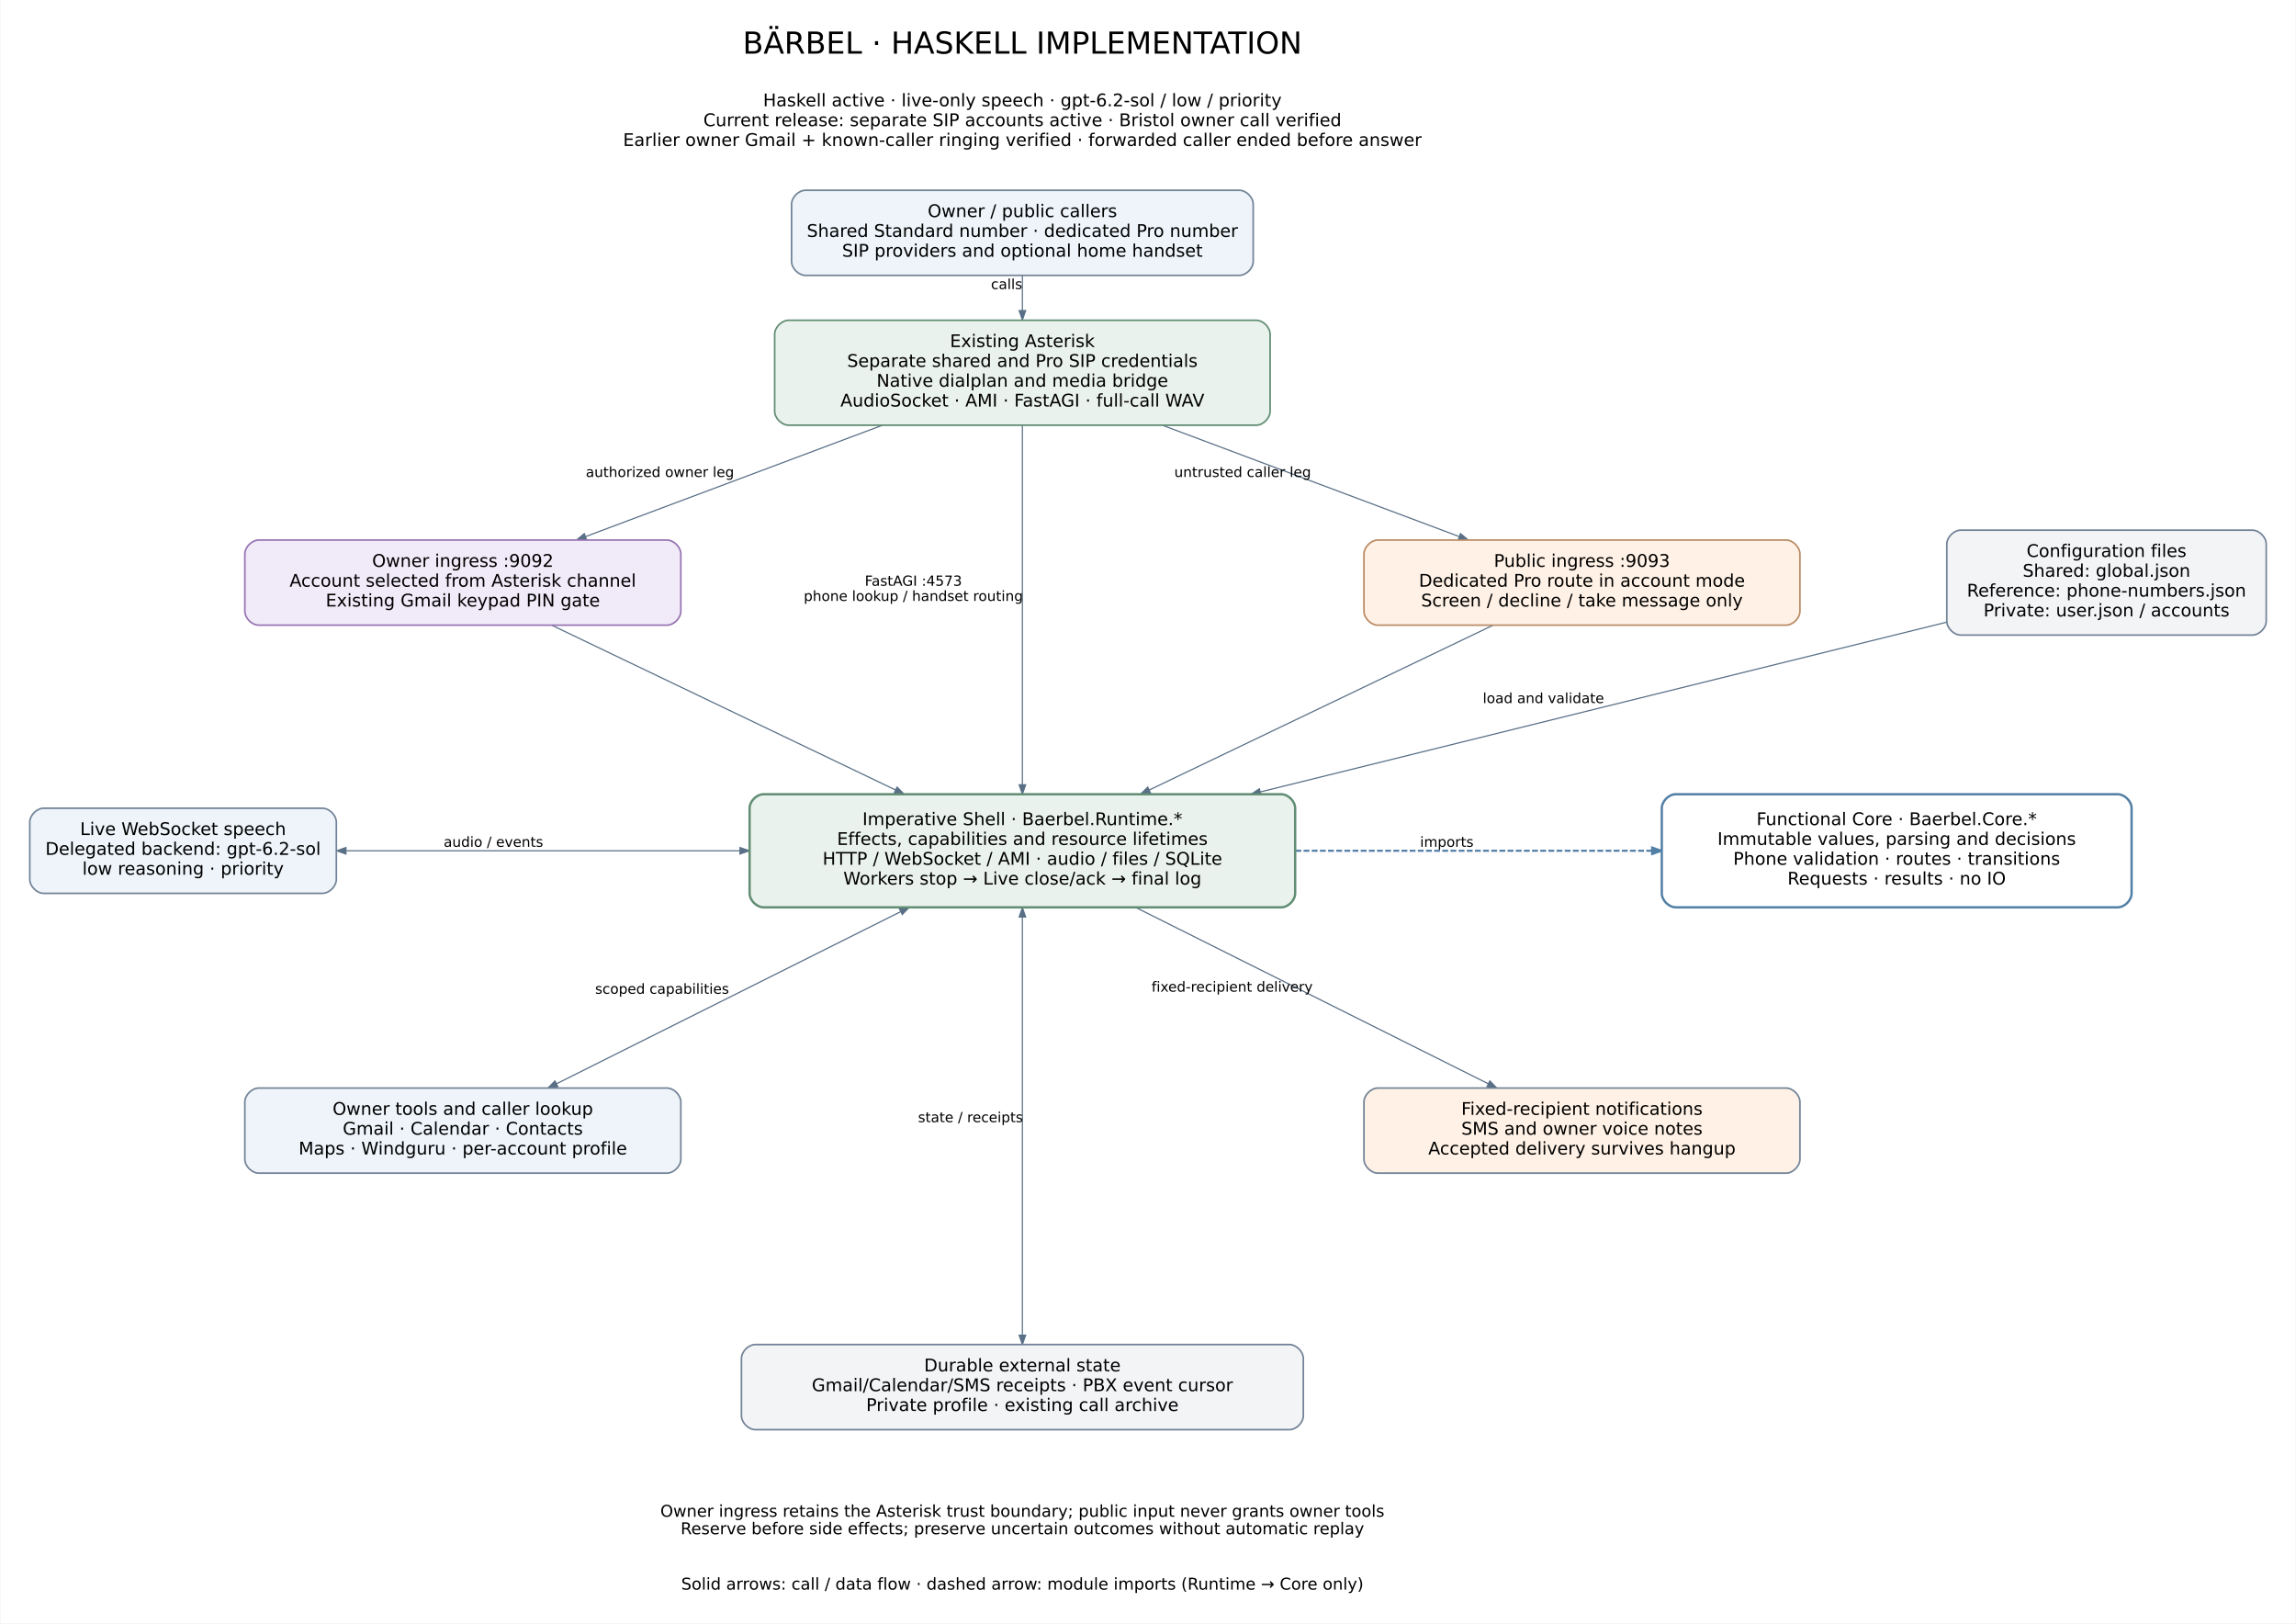
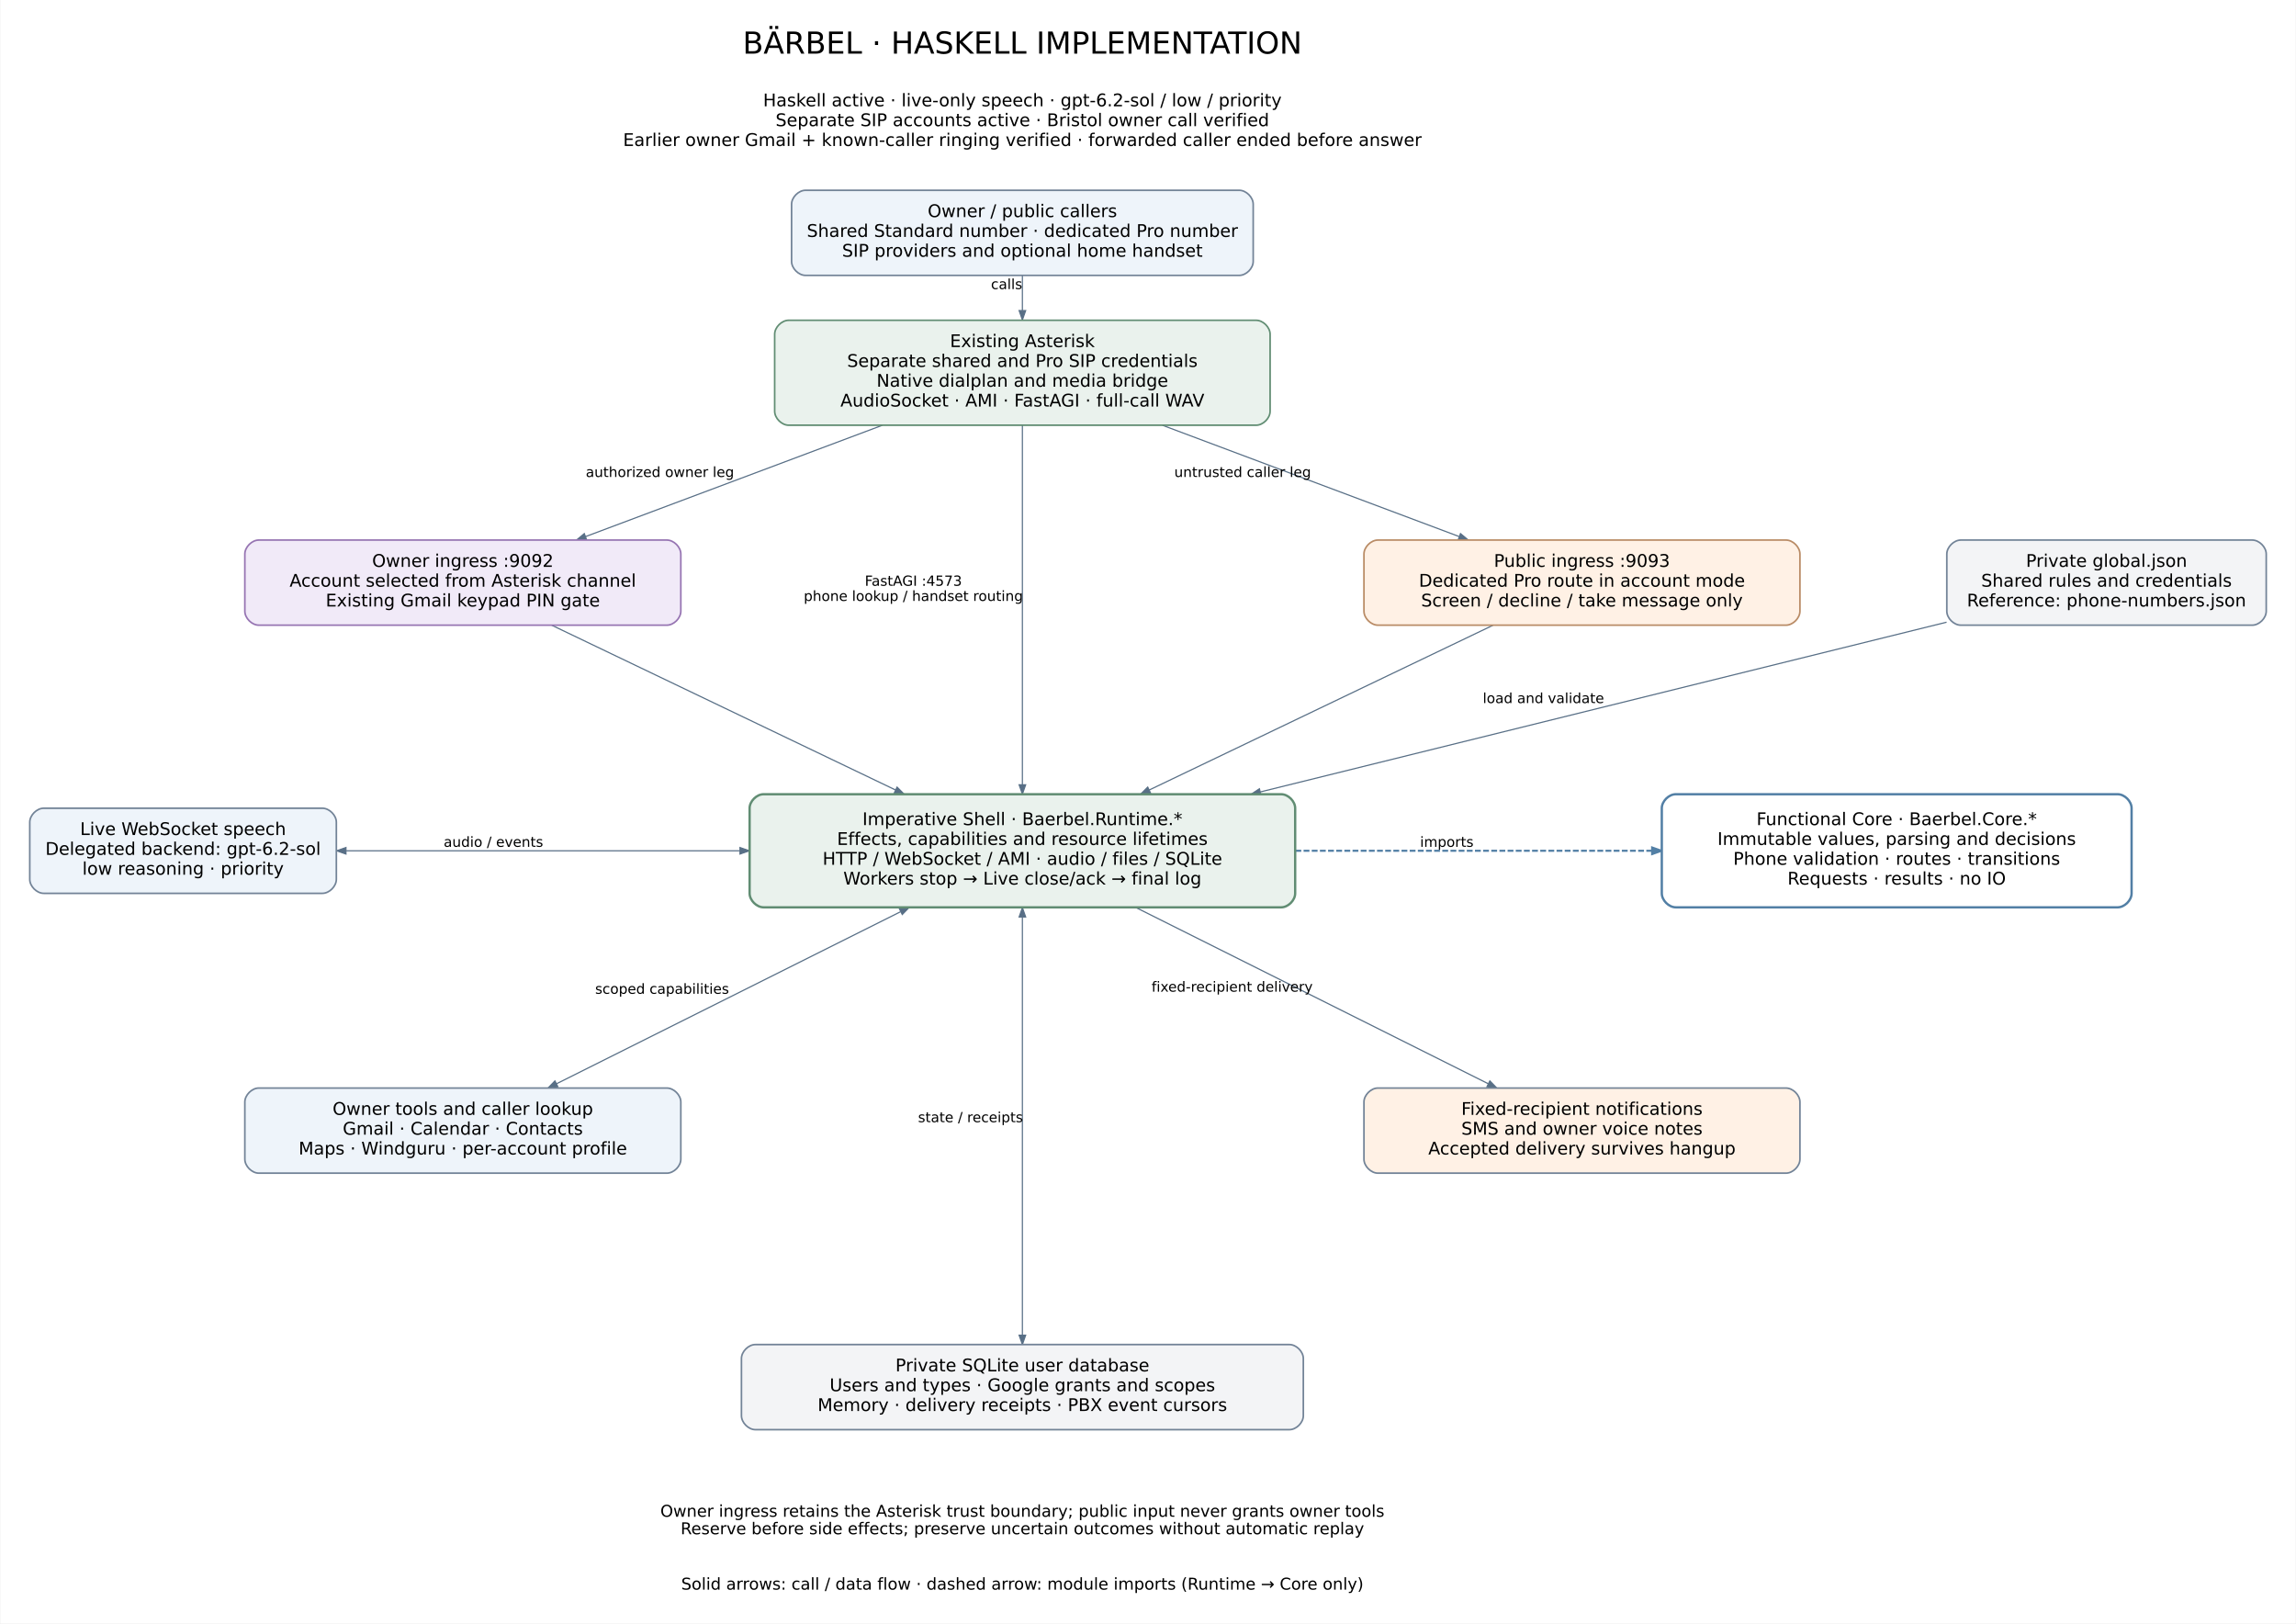
<svg xmlns="http://www.w3.org/2000/svg" width="1969pt" height="1392pt" viewBox="0.00 0.00 1968.90 1392.40">
  <g id="graph0" class="graph" transform="scale(1 1) rotate(0) translate(25.2 1367.2)">
    <polygon fill="#ffffff" stroke="transparent" points="-25.2,25.2 -25.2,-1367.2 1943.7,-1367.2 1943.7,25.2 -25.2,25.2" />
    <g id="edge1" class="edge">
      <path fill="none" stroke="#586f86" d="M851.5,-1130.84C851.5,-1121.38 851.5,-1111 851.5,-1100.87" />
      <polygon fill="#586f86" stroke="#586f86" points="854.3,-1100.83 851.5,-1092.83 848.7,-1100.83 854.3,-1100.83" />
      <text text-anchor="middle" x="838" y="-1119.26" font-family="DejaVu Sans" font-size="12.00">calls</text>
    </g>
    <g id="edge2" class="edge">
      <path fill="none" stroke="#586f86" d="M731.3,-1002.43C653.04,-973.08 551.93,-935.16 476.82,-907" />
      <polygon fill="#586f86" stroke="#586f86" points="477.65,-904.32 469.18,-904.13 475.69,-909.56 477.65,-904.32" />
      <text text-anchor="middle" x="540.56" y="-958.11" font-family="DejaVu Sans" font-size="12.00">authorized owner leg</text>
    </g>
    <g id="edge3" class="edge">
      <path fill="none" stroke="#586f86" d="M971.7,-1002.43C1049.96,-973.08 1151.07,-935.16 1226.18,-907" />
      <polygon fill="#586f86" stroke="#586f86" points="1227.31,-909.56 1233.82,-904.13 1225.35,-904.32 1227.31,-909.56" />
      <text text-anchor="middle" x="1040.44" y="-958.11" font-family="DejaVu Sans" font-size="12.00">untrusted caller leg</text>
    </g>
    <g id="edge4" class="edge">
      <path fill="none" stroke="#586f86" d="M851.5,-1002.45C851.5,-927.33 851.5,-776.64 851.5,-694.34" />
      <polygon fill="#586f86" stroke="#586f86" points="854.3,-694.11 851.5,-686.11 848.7,-694.11 854.3,-694.11" />
      <text text-anchor="middle" x="758" y="-864.8" font-family="DejaVu Sans" font-size="12.00">FastAGI :4573</text>
      <text text-anchor="middle" x="758" y="-851.8" font-family="DejaVu Sans" font-size="12.00">phone lookup / handset routing</text>
    </g>
    <g id="edge5" class="edge">
      <path fill="none" stroke="#586f86" d="M447.82,-830.93C527.4,-792.8 652.84,-732.69 742.77,-689.6" />
      <polygon fill="#586f86" stroke="#586f86" points="743.99,-692.12 749.99,-686.14 741.57,-687.07 743.99,-692.12" />
    </g>
    <g id="edge6" class="edge">
      <path fill="none" stroke="#586f86" d="M1255.18,-830.93C1175.6,-792.8 1050.16,-732.69 960.23,-689.6" />
      <polygon fill="#586f86" stroke="#586f86" points="961.43,-687.07 953.01,-686.14 959.01,-692.12 961.43,-687.07" />
    </g>
    <g id="edge7" class="edge">
      <path fill="none" stroke="#527fa5" stroke-width="1.8" stroke-dasharray="5,2" d="M1085.72,-637.5C1183.55,-637.5 1296.33,-637.5 1391.44,-637.5" />
      <polygon fill="#527fa5" stroke="#527fa5" stroke-width="1.8" points="1391.71,-640.3 1399.71,-637.5 1391.71,-634.7 1391.71,-640.3" />
      <text text-anchor="middle" x="1215.58" y="-640.9" font-family="DejaVu Sans" font-size="12.00">imports</text>
    </g>
    <g id="edge8" class="edge">
      <path fill="none" stroke="#586f86" d="M608.95,-637.5C496.67,-637.5 367.27,-637.5 271.53,-637.5" />
      <polygon fill="#586f86" stroke="#586f86" points="609.24,-640.3 617.24,-637.5 609.24,-634.7 609.24,-640.3" />
      <polygon fill="#586f86" stroke="#586f86" points="271.25,-634.7 263.25,-637.5 271.25,-640.3 271.25,-634.7" />
      <text text-anchor="middle" x="397.74" y="-640.9" font-family="DejaVu Sans" font-size="12.00">audio / events</text>
    </g>
    <g id="edge9" class="edge">
      <path fill="none" stroke="#586f86" d="M747.03,-585.26C658.31,-540.9 532.84,-478.17 451.81,-437.66" />
      <polygon fill="#586f86" stroke="#586f86" points="745.96,-587.86 754.36,-588.93 748.46,-582.85 745.96,-587.86" />
      <polygon fill="#586f86" stroke="#586f86" points="453.01,-435.12 444.6,-434.05 450.5,-440.13 453.01,-435.12" />
      <text text-anchor="middle" x="542.42" y="-514.86" font-family="DejaVu Sans" font-size="12.00">scoped capabilities</text>
    </g>
    <g id="edge10" class="edge">
      <path fill="none" stroke="#586f86" d="M948.64,-588.93C1037.67,-544.41 1167.96,-479.27 1251.24,-437.63" />
      <polygon fill="#586f86" stroke="#586f86" points="1252.5,-440.13 1258.4,-434.05 1249.99,-435.12 1252.5,-440.13" />
      <text text-anchor="middle" x="1031.44" y="-516.68" font-family="DejaVu Sans" font-size="12.00">fixed-recipient delivery</text>
    </g>
    <g id="edge11" class="edge">
      <path fill="none" stroke="#586f86" d="M851.5,-580.58C851.5,-487.86 851.5,-306.14 851.5,-222.09" />
      <polygon fill="#586f86" stroke="#586f86" points="848.7,-580.71 851.5,-588.71 854.3,-580.71 848.7,-580.71" />
      <polygon fill="#586f86" stroke="#586f86" points="854.3,-222.03 851.5,-214.03 848.7,-222.03 854.3,-222.03" />
      <text text-anchor="middle" x="807" y="-404.73" font-family="DejaVu Sans" font-size="12.00">state / receipts</text>
    </g>
    <g id="edge12" class="edge">
      <path fill="none" stroke="#586f86" d="M1644.28,-833.56C1488.94,-795.15 1234.32,-732.18 1055.65,-687.99" />
      <polygon fill="#586f86" stroke="#586f86" points="1056.17,-685.23 1047.73,-686.03 1054.83,-690.67 1056.17,-685.23" />
      <text text-anchor="middle" x="1298.46" y="-764.18" font-family="DejaVu Sans" font-size="12.00">load and validate</text>
    </g>
    <g id="node1" class="node">
      <text text-anchor="middle" x="851.5" y="-1321.2" font-family="DejaVu Sans" font-size="26.00">BÄRBEL · HASKELL IMPLEMENTATION</text>
    </g>
    <g id="node2" class="node">
      <text text-anchor="middle" x="851.5" y="-1276" font-family="DejaVu Sans" font-size="15.00">Haskell active · live-only speech · gpt-6.2-sol / low / priority</text>
-       <text text-anchor="middle" x="851.5" y="-1259" font-family="DejaVu Sans" font-size="15.00">Current release: separate SIP accounts active · Bristol owner call verified</text>
+       <text text-anchor="middle" x="851.5" y="-1259" font-family="DejaVu Sans" font-size="15.00">Separate SIP accounts active · Bristol owner call verified</text>
      <text text-anchor="middle" x="851.5" y="-1242" font-family="DejaVu Sans" font-size="15.00">Earlier owner Gmail + known-caller ringing verified · forwarded caller ended before answer</text>
    </g>
    <g id="node3" class="node">
      <path fill="#eef4fa" stroke="#728397" stroke-width="1.4" d="M1037.5,-1204C1037.5,-1204 665.5,-1204 665.5,-1204 659.5,-1204 653.5,-1198 653.5,-1192 653.5,-1192 653.5,-1143 653.5,-1143 653.5,-1137 659.5,-1131 665.5,-1131 665.5,-1131 1037.5,-1131 1037.5,-1131 1043.5,-1131 1049.5,-1137 1049.5,-1143 1049.5,-1143 1049.5,-1192 1049.5,-1192 1049.5,-1198 1043.5,-1204 1037.5,-1204" />
      <text text-anchor="middle" x="851.5" y="-1181" font-family="DejaVu Sans" font-size="15.00">Owner / public callers</text>
      <text text-anchor="middle" x="851.5" y="-1164" font-family="DejaVu Sans" font-size="15.00">Shared Standard number · dedicated Pro number</text>
      <text text-anchor="middle" x="851.5" y="-1147" font-family="DejaVu Sans" font-size="15.00">SIP providers and optional home handset</text>
    </g>
    <g id="node4" class="node">
      <path fill="#eaf2ed" stroke="#618d73" stroke-width="1.4" d="M1052,-1092.5C1052,-1092.5 651,-1092.5 651,-1092.5 645,-1092.5 639,-1086.5 639,-1080.5 639,-1080.5 639,-1014.5 639,-1014.5 639,-1008.5 645,-1002.5 651,-1002.5 651,-1002.5 1052,-1002.5 1052,-1002.5 1058,-1002.5 1064,-1008.5 1064,-1014.5 1064,-1014.5 1064,-1080.5 1064,-1080.5 1064,-1086.5 1058,-1092.5 1052,-1092.5" />
      <text text-anchor="middle" x="851.5" y="-1069.5" font-family="DejaVu Sans" font-size="15.00">Existing Asterisk</text>
      <text text-anchor="middle" x="851.5" y="-1052.5" font-family="DejaVu Sans" font-size="15.00">Separate shared and Pro SIP credentials</text>
      <text text-anchor="middle" x="851.5" y="-1035.5" font-family="DejaVu Sans" font-size="15.00">Native dialplan and media bridge</text>
      <text text-anchor="middle" x="851.5" y="-1018.5" font-family="DejaVu Sans" font-size="15.00">AudioSocket · AMI · FastAGI · full-call WAV</text>
    </g>
    <g id="node5" class="node">
      <path fill="#f1eaf8" stroke="#9674b2" stroke-width="1.4" d="M546.5,-904C546.5,-904 196.5,-904 196.5,-904 190.5,-904 184.5,-898 184.5,-892 184.5,-892 184.5,-843 184.5,-843 184.5,-837 190.5,-831 196.5,-831 196.5,-831 546.5,-831 546.5,-831 552.5,-831 558.5,-837 558.5,-843 558.5,-843 558.5,-892 558.5,-892 558.5,-898 552.5,-904 546.5,-904" />
      <text text-anchor="middle" x="371.5" y="-881" font-family="DejaVu Sans" font-size="15.00">Owner ingress :9092</text>
      <text text-anchor="middle" x="371.5" y="-864" font-family="DejaVu Sans" font-size="15.00">Account selected from Asterisk channel</text>
      <text text-anchor="middle" x="371.5" y="-847" font-family="DejaVu Sans" font-size="15.00">Existing Gmail keypad PIN gate</text>
    </g>
    <g id="node6" class="node">
      <path fill="#fff1e5" stroke="#b98b65" stroke-width="1.4" d="M1506.5,-904C1506.5,-904 1156.5,-904 1156.5,-904 1150.5,-904 1144.5,-898 1144.5,-892 1144.5,-892 1144.5,-843 1144.5,-843 1144.5,-837 1150.5,-831 1156.5,-831 1156.5,-831 1506.5,-831 1506.5,-831 1512.5,-831 1518.5,-837 1518.5,-843 1518.5,-843 1518.5,-892 1518.5,-892 1518.5,-898 1512.5,-904 1506.5,-904" />
      <text text-anchor="middle" x="1331.5" y="-881" font-family="DejaVu Sans" font-size="15.00">Public ingress :9093</text>
      <text text-anchor="middle" x="1331.5" y="-864" font-family="DejaVu Sans" font-size="15.00">Dedicated Pro route in account mode</text>
      <text text-anchor="middle" x="1331.5" y="-847" font-family="DejaVu Sans" font-size="15.00">Screen / decline / take message only</text>
    </g>
    <g id="node7" class="node">
      <path fill="#eaf2ed" stroke="#618d73" stroke-width="2" d="M1073.5,-686C1073.5,-686 629.5,-686 629.5,-686 623.5,-686 617.5,-680 617.5,-674 617.5,-674 617.5,-601 617.5,-601 617.5,-595 623.5,-589 629.5,-589 629.5,-589 1073.5,-589 1073.5,-589 1079.5,-589 1085.5,-595 1085.5,-601 1085.5,-601 1085.5,-674 1085.5,-674 1085.5,-680 1079.5,-686 1073.5,-686" />
      <text text-anchor="middle" x="851.5" y="-659.5" font-family="DejaVu Sans" font-size="15.00">Imperative Shell · Baerbel.Runtime.*</text>
      <text text-anchor="middle" x="851.5" y="-642.5" font-family="DejaVu Sans" font-size="15.00">Effects, capabilities and resource lifetimes</text>
      <text text-anchor="middle" x="851.5" y="-625.5" font-family="DejaVu Sans" font-size="15.00">HTTP / WebSocket / AMI · audio / files / SQLite</text>
      <text text-anchor="middle" x="851.5" y="-608.5" font-family="DejaVu Sans" font-size="15.00">Workers stop → Live close/ack → final log</text>
    </g>
    <g id="node8" class="node">
      <path fill="#ffffff" stroke="#527fa5" stroke-width="2" d="M1791,-686C1791,-686 1412,-686 1412,-686 1406,-686 1400,-680 1400,-674 1400,-674 1400,-601 1400,-601 1400,-595 1406,-589 1412,-589 1412,-589 1791,-589 1791,-589 1797,-589 1803,-595 1803,-601 1803,-601 1803,-674 1803,-674 1803,-680 1797,-686 1791,-686" />
      <text text-anchor="middle" x="1601.5" y="-659.5" font-family="DejaVu Sans" font-size="15.00">Functional Core · Baerbel.Core.*</text>
      <text text-anchor="middle" x="1601.5" y="-642.5" font-family="DejaVu Sans" font-size="15.00">Immutable values, parsing and decisions</text>
      <text text-anchor="middle" x="1601.5" y="-625.5" font-family="DejaVu Sans" font-size="15.00">Phone validation · routes · transitions</text>
      <text text-anchor="middle" x="1601.5" y="-608.5" font-family="DejaVu Sans" font-size="15.00">Requests · results · no IO</text>
    </g>
    <g id="node9" class="node">
      <path fill="#eef4fa" stroke="#728397" stroke-width="1.4" d="M251,-674C251,-674 12,-674 12,-674 6,-674 0,-668 0,-662 0,-662 0,-613 0,-613 0,-607 6,-601 12,-601 12,-601 251,-601 251,-601 257,-601 263,-607 263,-613 263,-613 263,-662 263,-662 263,-668 257,-674 251,-674" />
      <text text-anchor="middle" x="131.5" y="-651" font-family="DejaVu Sans" font-size="15.00">Live WebSocket speech</text>
      <text text-anchor="middle" x="131.5" y="-634" font-family="DejaVu Sans" font-size="15.00">Delegated backend: gpt-6.2-sol</text>
      <text text-anchor="middle" x="131.5" y="-617" font-family="DejaVu Sans" font-size="15.00">low reasoning · priority</text>
    </g>
    <g id="node10" class="node">
      <path fill="#eef4fa" stroke="#728397" stroke-width="1.4" d="M546.5,-434C546.5,-434 196.5,-434 196.5,-434 190.5,-434 184.5,-428 184.5,-422 184.5,-422 184.5,-373 184.5,-373 184.5,-367 190.5,-361 196.5,-361 196.5,-361 546.5,-361 546.5,-361 552.5,-361 558.5,-367 558.5,-373 558.5,-373 558.5,-422 558.5,-422 558.5,-428 552.5,-434 546.5,-434" />
      <text text-anchor="middle" x="371.5" y="-411" font-family="DejaVu Sans" font-size="15.00">Owner tools and caller lookup</text>
      <text text-anchor="middle" x="371.5" y="-394" font-family="DejaVu Sans" font-size="15.00">Gmail · Calendar · Contacts</text>
      <text text-anchor="middle" x="371.5" y="-377" font-family="DejaVu Sans" font-size="15.00">Maps · Windguru · per-account profile</text>
    </g>
    <g id="node11" class="node">
      <path fill="#fff1e5" stroke="#728397" stroke-width="1.4" d="M1506.5,-434C1506.5,-434 1156.5,-434 1156.5,-434 1150.5,-434 1144.5,-428 1144.5,-422 1144.5,-422 1144.5,-373 1144.5,-373 1144.5,-367 1150.5,-361 1156.5,-361 1156.5,-361 1506.5,-361 1506.5,-361 1512.5,-361 1518.5,-367 1518.5,-373 1518.5,-373 1518.5,-422 1518.5,-422 1518.5,-428 1512.5,-434 1506.5,-434" />
      <text text-anchor="middle" x="1331.5" y="-411" font-family="DejaVu Sans" font-size="15.00">Fixed-recipient notifications</text>
      <text text-anchor="middle" x="1331.5" y="-394" font-family="DejaVu Sans" font-size="15.00">SMS and owner voice notes</text>
      <text text-anchor="middle" x="1331.5" y="-377" font-family="DejaVu Sans" font-size="15.00">Accepted delivery survives hangup</text>
    </g>
    <g id="node12" class="node">
      <path fill="#f3f4f6" stroke="#728397" stroke-width="1.4" d="M1080.5,-214C1080.5,-214 622.5,-214 622.5,-214 616.5,-214 610.5,-208 610.5,-202 610.5,-202 610.5,-153 610.5,-153 610.5,-147 616.5,-141 622.5,-141 622.5,-141 1080.5,-141 1080.5,-141 1086.5,-141 1092.5,-147 1092.5,-153 1092.5,-153 1092.5,-202 1092.5,-202 1092.5,-208 1086.5,-214 1080.5,-214" />
-       <text text-anchor="middle" x="851.5" y="-191" font-family="DejaVu Sans" font-size="15.00">Durable external state</text>
-       <text text-anchor="middle" x="851.5" y="-174" font-family="DejaVu Sans" font-size="15.00">Gmail/Calendar/SMS receipts · PBX event cursor</text>
-       <text text-anchor="middle" x="851.5" y="-157" font-family="DejaVu Sans" font-size="15.00">Private profile · existing call archive</text>
+       <text text-anchor="middle" x="851.5" y="-191" font-family="DejaVu Sans" font-size="15.00">Private SQLite user database</text>
+       <text text-anchor="middle" x="851.5" y="-174" font-family="DejaVu Sans" font-size="15.00">Users and types · Google grants and scopes</text>
+       <text text-anchor="middle" x="851.5" y="-157" font-family="DejaVu Sans" font-size="15.00">Memory · delivery receipts · PBX event cursors</text>
    </g>
    <g id="node13" class="node">
-       <path fill="#f3f4f6" stroke="#728397" stroke-width="1.4" d="M1906.5,-912.5C1906.5,-912.5 1656.5,-912.5 1656.5,-912.5 1650.5,-912.5 1644.5,-906.5 1644.5,-900.5 1644.5,-900.5 1644.5,-834.5 1644.5,-834.5 1644.5,-828.5 1650.5,-822.5 1656.5,-822.5 1656.5,-822.5 1906.5,-822.5 1906.5,-822.5 1912.5,-822.5 1918.5,-828.5 1918.5,-834.5 1918.5,-834.5 1918.5,-900.5 1918.5,-900.5 1918.5,-906.5 1912.5,-912.5 1906.5,-912.5" />
-       <text text-anchor="middle" x="1781.5" y="-889.5" font-family="DejaVu Sans" font-size="15.00">Configuration files</text>
-       <text text-anchor="middle" x="1781.5" y="-872.5" font-family="DejaVu Sans" font-size="15.00">Shared: global.json</text>
-       <text text-anchor="middle" x="1781.5" y="-855.5" font-family="DejaVu Sans" font-size="15.00">Reference: phone-numbers.json</text>
-       <text text-anchor="middle" x="1781.5" y="-838.5" font-family="DejaVu Sans" font-size="15.00">Private: user.json / accounts</text>
+       <path fill="#f3f4f6" stroke="#728397" stroke-width="1.4" d="M1906.5,-904C1906.5,-904 1656.5,-904 1656.5,-904 1650.5,-904 1644.5,-898 1644.5,-892 1644.5,-892 1644.5,-843 1644.5,-843 1644.5,-837 1650.5,-831 1656.5,-831 1656.5,-831 1906.5,-831 1906.5,-831 1912.5,-831 1918.5,-837 1918.5,-843 1918.5,-843 1918.5,-892 1918.5,-892 1918.5,-898 1912.5,-904 1906.5,-904" />
+       <text text-anchor="middle" x="1781.5" y="-881" font-family="DejaVu Sans" font-size="15.00">Private global.json</text>
+       <text text-anchor="middle" x="1781.5" y="-864" font-family="DejaVu Sans" font-size="15.00">Shared rules and credentials</text>
+       <text text-anchor="middle" x="1781.5" y="-847" font-family="DejaVu Sans" font-size="15.00">Reference: phone-numbers.json</text>
    </g>
    <g id="node14" class="node">
      <text text-anchor="middle" x="851.5" y="-66.3" font-family="DejaVu Sans" font-size="14.00">Owner ingress retains the Asterisk trust boundary; public input never grants owner tools</text>
      <text text-anchor="middle" x="851.5" y="-51.3" font-family="DejaVu Sans" font-size="14.00">Reserve before side effects; preserve uncertain outcomes without automatic replay</text>
    </g>
    <g id="node15" class="node">
      <text text-anchor="middle" x="851.5" y="-3.8" font-family="DejaVu Sans" font-size="14.00">Solid arrows: call / data flow · dashed arrow: module imports (Runtime → Core only)</text>
    </g>
  </g>
</svg>
